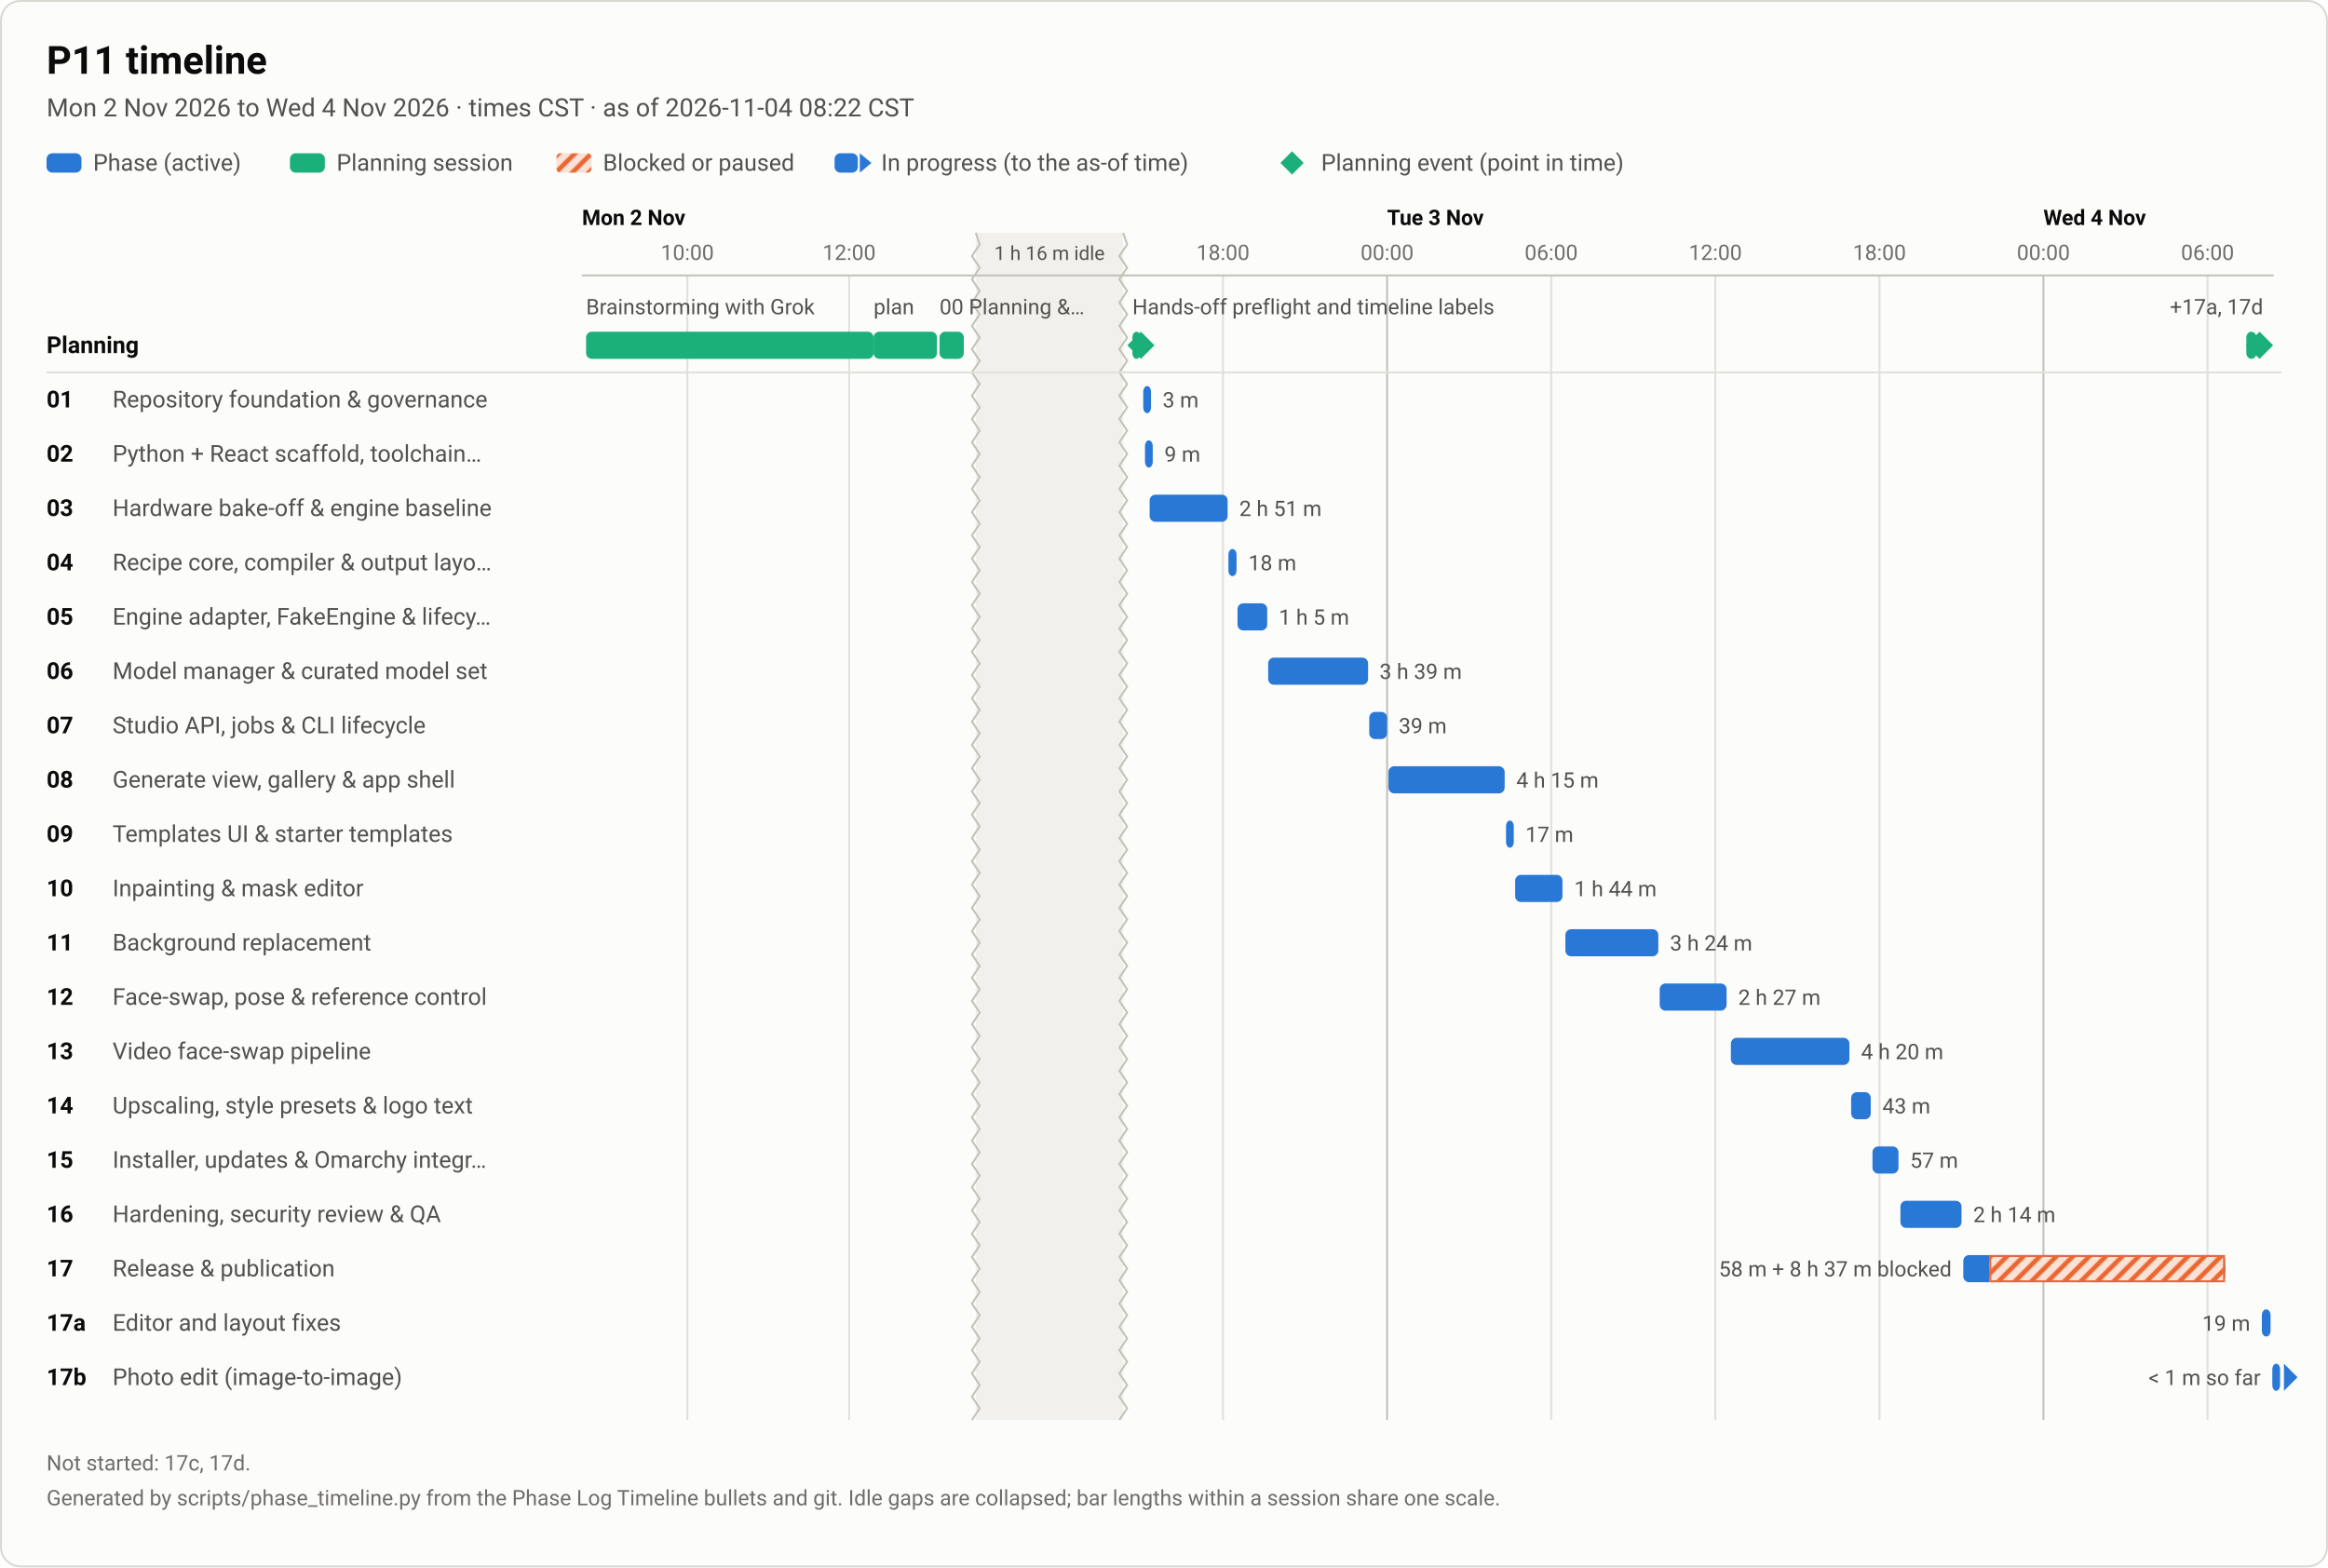
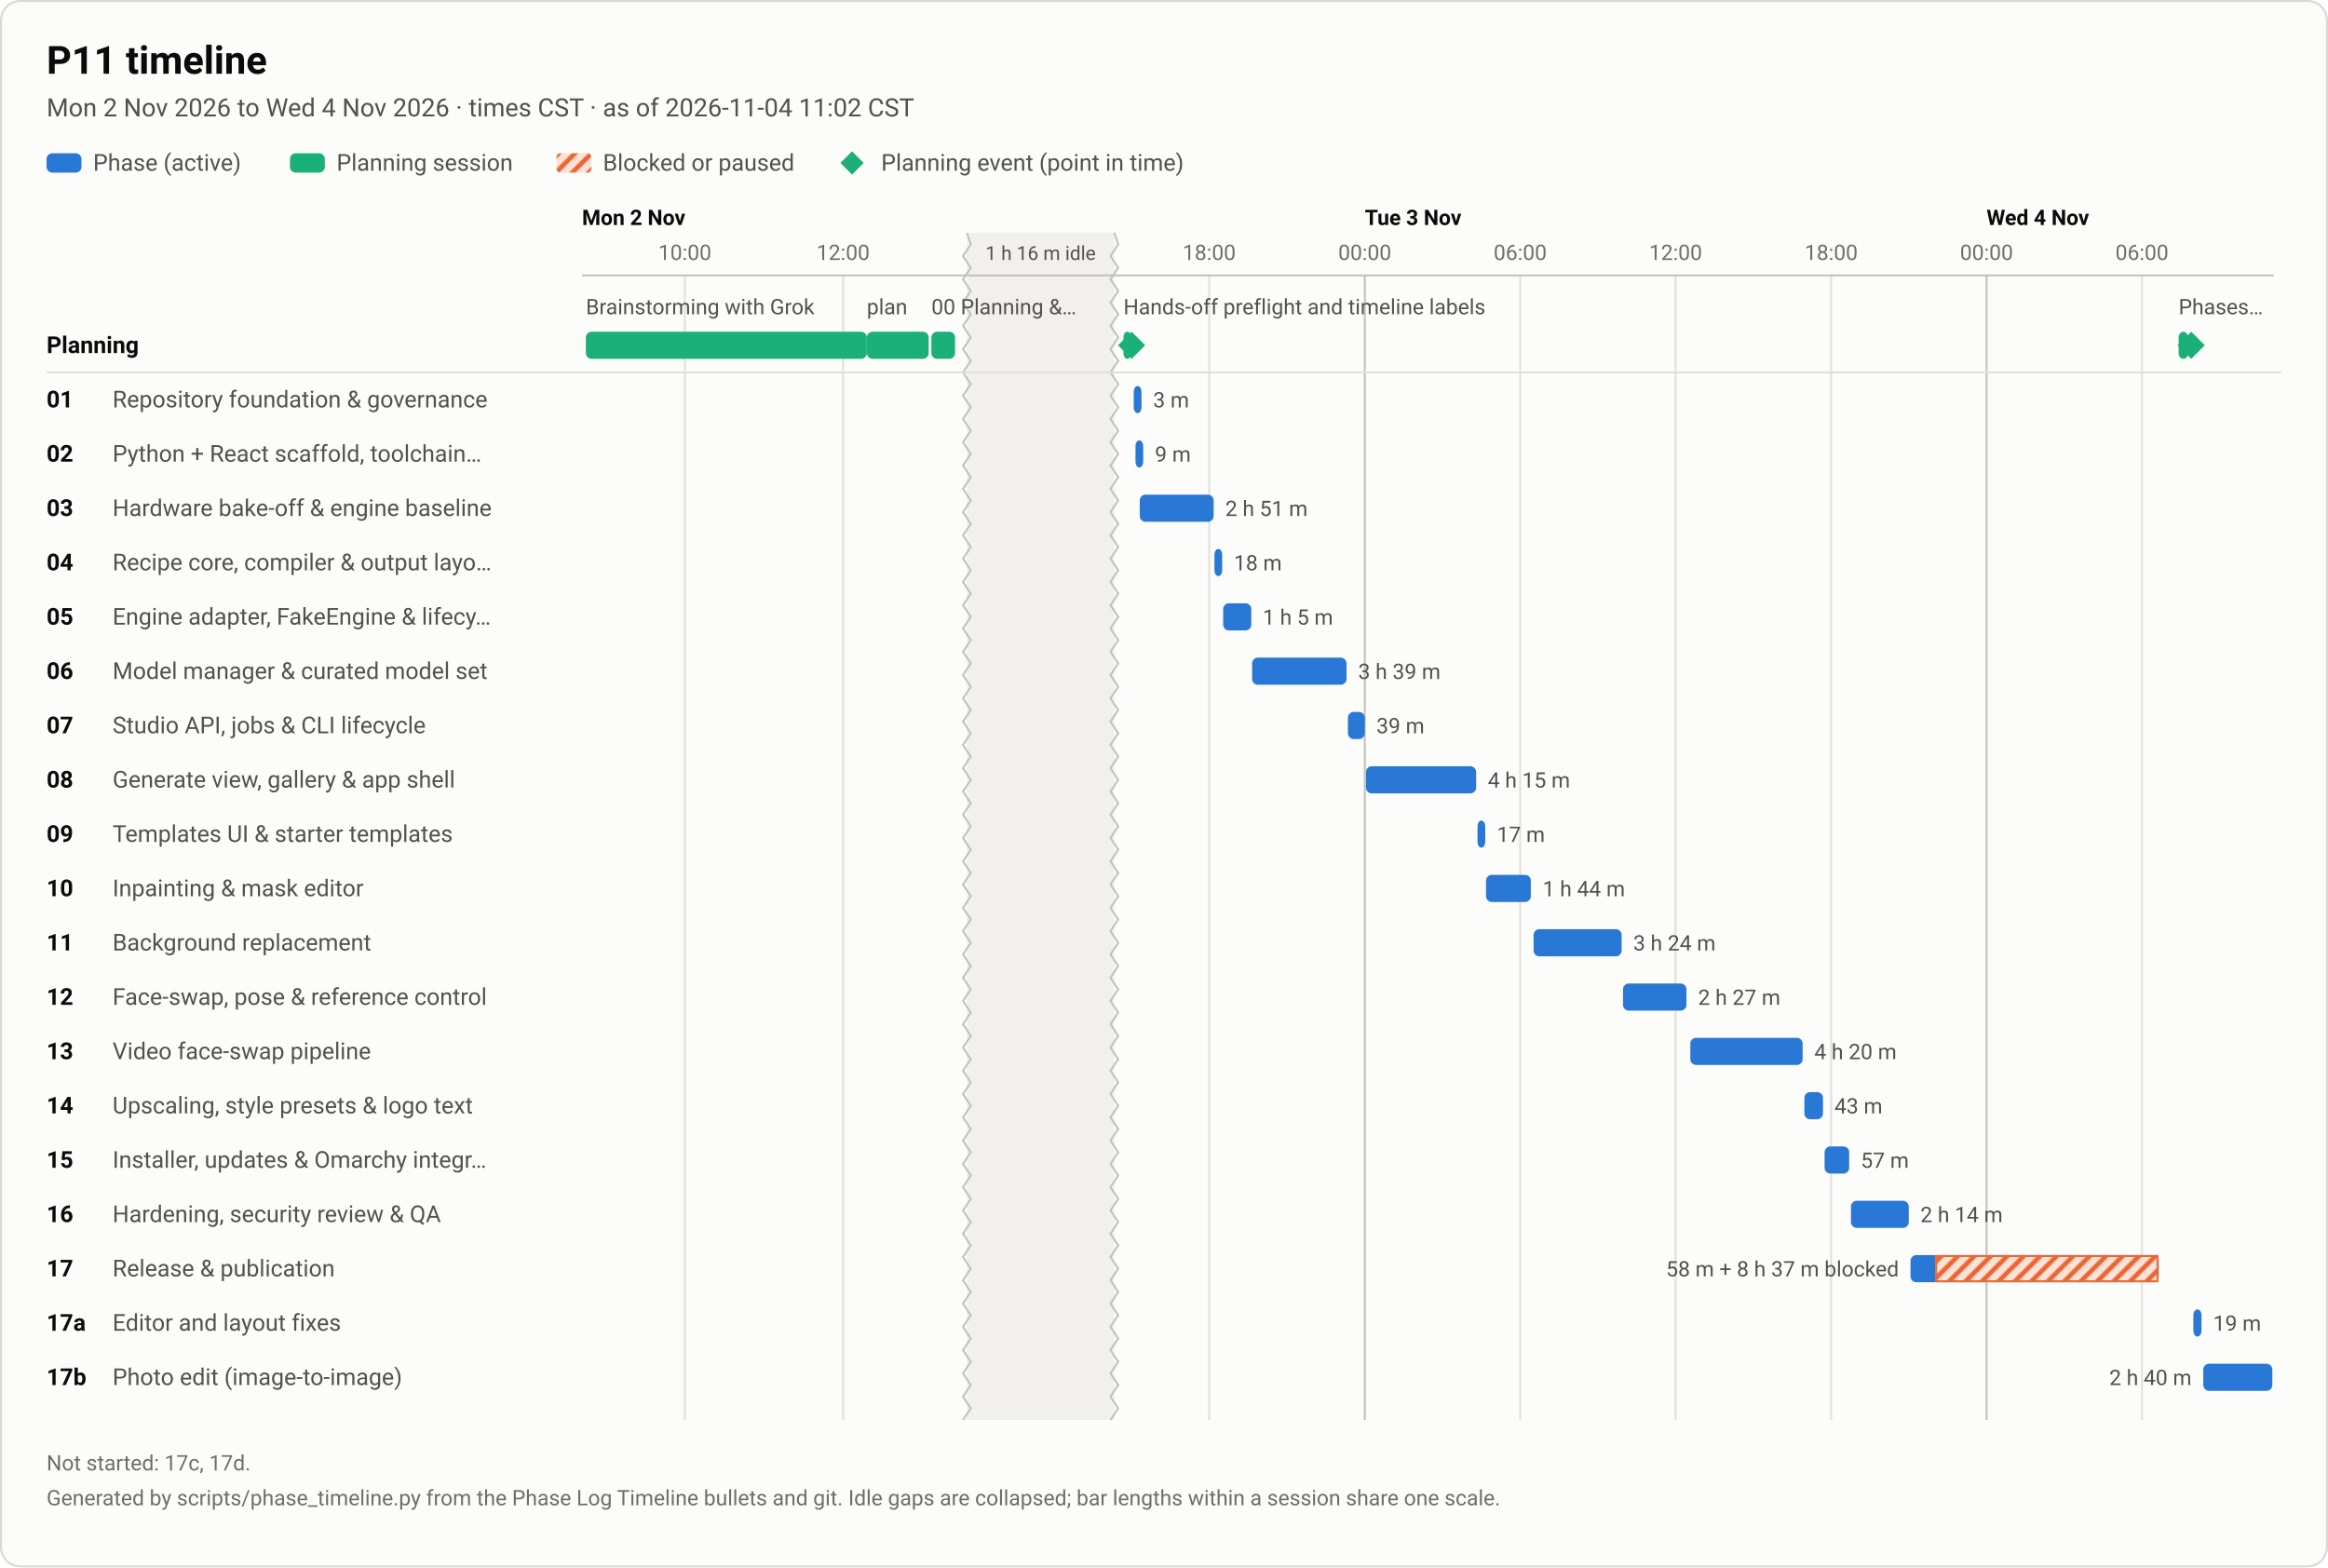
<svg xmlns="http://www.w3.org/2000/svg" width="1200" height="808" viewBox="0 0 1200 808" role="img" aria-labelledby="tl-title tl-desc" font-family="system-ui, -apple-system, &quot;Segoe UI&quot;, Roboto, sans-serif" data-timeline-format="1">
  <style>.card{fill:#fcfcfb;stroke:#d9d8d2}.t1{fill:#0b0b0b}.t2{fill:#52514e}.t3{fill:#6f6d68}.grid{stroke:#e1e0d9}.axis{stroke:#c3c2b7}.brk{fill:#f1f0ec}.brke{stroke:#c3c2b7;fill:none}.ph{fill:#2a78d6}.pl{fill:#1baf7a}.tail{stroke:#2a78d6}.tailpl{stroke:#1baf7a}.hb{fill:#fbe1d6}.hl{stroke:#eb6834}.wo{stroke:#eb6834;fill:none}.ap{stroke:#0b0b0b;fill:none}.sep{stroke:#e1e0d9}text{font-variant-numeric:tabular-nums}@media (prefers-color-scheme: dark){.card{fill:#1a1a19;stroke:#3a3a37}.t1{fill:#f0efec}.t2{fill:#c3c2b7}.t3{fill:#a3a19a}.grid{stroke:#2c2c2a}.axis{stroke:#4a4a46}.brk{fill:#262624}.brke{stroke:#4a4a46;fill:none}.ph{fill:#3987e5}.pl{fill:#199e70}.tail{stroke:#3987e5}.tailpl{stroke:#199e70}.hb{fill:#4a2a1c}.hl{stroke:#d95926}.wo{stroke:#d95926;fill:none}.ap{stroke:#f0efec;fill:none}.sep{stroke:#2c2c2a}}</style>
  <defs>
    <pattern id="tl-hatch" patternUnits="userSpaceOnUse" width="6" height="6" patternTransform="rotate(45)">
      <rect class="hb" width="6" height="6" />
      <line class="hl" x1="1.5" y1="0" x2="1.5" y2="6" stroke-width="2.4" />
    </pattern>
  </defs>
  <rect class="card" x="0.5" y="0.5" width="1199" height="807" rx="10" />
  <text class="t1" x="24" y="38" font-size="20" font-weight="600">P11 timeline</text>
-   <text class="t2" x="24" y="60" font-size="13">Mon 2 Nov 2026 to Wed 4 Nov 2026 · times CST · as of 2026-11-04 08:22 CST</text>
+   <text class="t2" x="24" y="60" font-size="13">Mon 2 Nov 2026 to Wed 4 Nov 2026 · times CST · as of 2026-11-04 11:02 CST</text>
  <rect class="ph" x="24.0" y="79" width="18" height="10" rx="3" />
  <text class="t2" x="48" y="88" font-size="12">Phase (active)</text>
  <rect class="pl" x="149.462" y="79" width="18" height="10" rx="3" />
  <text class="t2" x="173.5" y="88" font-size="12">Planning session</text>
  <rect fill="url(#tl-hatch)" x="286.848" y="79" width="18" height="10" rx="2" />
  <text class="t2" x="310.8" y="88" font-size="12">Blocked or paused</text>
-   <rect class="ph" x="430.195" y="79" width="12" height="10" rx="3" />
-   <path class="ph" d="M443.2 79l6 5l-6 5z" />
-   <text class="t2" x="454.2" y="88" font-size="12">In progress (to the as-of time)</text>
-   <path class="pl" d="M666 78l6 6l-6 6l-6-6z" />
-   <text class="t2" x="681" y="88" font-size="12">Planning event (point in time)</text>
+   <path class="pl" d="M439.2 78l6 6l-6 6l-6-6z" />
+   <text class="t2" x="454.2" y="88" font-size="12">Planning event (point in time)</text>
  <text class="t1" x="300" y="116" font-size="11" font-weight="600">Mon 2 Nov</text>
-   <line class="grid" x1="354.3" x2="354.3" y1="142" y2="732" stroke-width="1" />
-   <text class="t3" x="354.3" y="134" font-size="11" text-anchor="middle">10:00</text>
-   <line class="grid" x1="437.7" x2="437.7" y1="142" y2="732" stroke-width="1" />
-   <text class="t3" x="437.7" y="134" font-size="11" text-anchor="middle">12:00</text>
-   <rect class="brk" x="503" y="120" width="76" height="612" />
-   <path class="brke" stroke-width="1" d="M503 120L505 126L501 132L505 138L501 144L505 150L501 156L505 162L501 168L505 174L501 180L505 186L501 192L505 198L501 204L505 210L501 216L505 222L501 228L505 234L501 240L505 246L501 252L505 258L501 264L505 270L501 276L505 282L501 288L505 294L501 300L505 306L501 312L505 318L501 324L505 330L501 336L505 342L501 348L505 354L501 360L505 366L501 372L505 378L501 384L505 390L501 396L505 402L501 408L505 414L501 420L505 426L501 432L505 438L501 444L505 450L501 456L505 462L501 468L505 474L501 480L505 486L501 492L505 498L501 504L505 510L501 516L505 522L501 528L505 534L501 540L505 546L501 552L505 558L501 564L505 570L501 576L505 582L501 588L505 594L501 600L505 606L501 612L505 618L501 624L505 630L501 636L505 642L501 648L505 654L501 660L505 666L501 672L505 678L501 684L505 690L501 696L505 702L501 708L505 714L501 720L505 726L501 732" />
-   <path class="brke" stroke-width="1" d="M579 120L581 126L577 132L581 138L577 144L581 150L577 156L581 162L577 168L581 174L577 180L581 186L577 192L581 198L577 204L581 210L577 216L581 222L577 228L581 234L577 240L581 246L577 252L581 258L577 264L581 270L577 276L581 282L577 288L581 294L577 300L581 306L577 312L581 318L577 324L581 330L577 336L581 342L577 348L581 354L577 360L581 366L577 372L581 378L577 384L581 390L577 396L581 402L577 408L581 414L577 420L581 426L577 432L581 438L577 444L581 450L577 456L581 462L577 468L581 474L577 480L581 486L577 492L581 498L577 504L581 510L577 516L581 522L577 528L581 534L577 540L581 546L577 552L581 558L577 564L581 570L577 576L581 582L577 588L581 594L577 600L581 606L577 612L581 618L577 624L581 630L577 636L581 642L577 648L581 654L577 660L581 666L577 672L581 678L577 684L581 690L577 696L581 702L577 708L581 714L577 720L581 726L577 732" />
-   <text class="t2" x="541" y="134" font-size="10" text-anchor="middle">1 h 16 m idle</text>
-   <line class="grid" x1="630.4" x2="630.4" y1="142" y2="732" stroke-width="1" />
-   <text class="t3" x="630.4" y="134" font-size="11" text-anchor="middle">18:00</text>
-   <line class="axis" x1="715" x2="715" y1="142" y2="732" stroke-width="1" />
-   <text class="t3" x="715" y="134" font-size="11" text-anchor="middle">00:00</text>
-   <text class="t1" x="715" y="116" font-size="11" font-weight="600">Tue 3 Nov</text>
-   <line class="grid" x1="799.6" x2="799.6" y1="142" y2="732" stroke-width="1" />
-   <text class="t3" x="799.6" y="134" font-size="11" text-anchor="middle">06:00</text>
-   <line class="grid" x1="884.2" x2="884.2" y1="142" y2="732" stroke-width="1" />
-   <text class="t3" x="884.2" y="134" font-size="11" text-anchor="middle">12:00</text>
-   <line class="grid" x1="968.8" x2="968.8" y1="142" y2="732" stroke-width="1" />
-   <text class="t3" x="968.8" y="134" font-size="11" text-anchor="middle">18:00</text>
-   <line class="axis" x1="1053.3" x2="1053.3" y1="142" y2="732" stroke-width="1" />
-   <text class="t3" x="1053.3" y="134" font-size="11" text-anchor="middle">00:00</text>
-   <text class="t1" x="1053.3" y="116" font-size="11" font-weight="600">Wed 4 Nov</text>
-   <line class="grid" x1="1137.9" x2="1137.9" y1="142" y2="732" stroke-width="1" />
-   <text class="t3" x="1137.9" y="134" font-size="11" text-anchor="middle">06:00</text>
+   <line class="grid" x1="353" x2="353" y1="142" y2="732" stroke-width="1" />
+   <text class="t3" x="353" y="134" font-size="11" text-anchor="middle">10:00</text>
+   <line class="grid" x1="434.6" x2="434.6" y1="142" y2="732" stroke-width="1" />
+   <text class="t3" x="434.6" y="134" font-size="11" text-anchor="middle">12:00</text>
+   <rect class="brk" x="498.4" y="120" width="76" height="612" />
+   <path class="brke" stroke-width="1" d="M498.4 120L500.4 126L496.4 132L500.4 138L496.4 144L500.4 150L496.4 156L500.4 162L496.4 168L500.4 174L496.4 180L500.4 186L496.4 192L500.4 198L496.4 204L500.4 210L496.4 216L500.4 222L496.4 228L500.4 234L496.4 240L500.4 246L496.4 252L500.4 258L496.4 264L500.4 270L496.4 276L500.4 282L496.4 288L500.4 294L496.4 300L500.4 306L496.4 312L500.4 318L496.4 324L500.4 330L496.4 336L500.4 342L496.4 348L500.4 354L496.4 360L500.4 366L496.4 372L500.4 378L496.4 384L500.4 390L496.4 396L500.4 402L496.4 408L500.4 414L496.4 420L500.4 426L496.4 432L500.4 438L496.4 444L500.4 450L496.4 456L500.4 462L496.4 468L500.4 474L496.4 480L500.4 486L496.4 492L500.4 498L496.4 504L500.4 510L496.4 516L500.4 522L496.4 528L500.4 534L496.4 540L500.4 546L496.4 552L500.4 558L496.4 564L500.4 570L496.4 576L500.4 582L496.4 588L500.4 594L496.4 600L500.4 606L496.4 612L500.4 618L496.4 624L500.4 630L496.4 636L500.4 642L496.4 648L500.4 654L496.4 660L500.4 666L496.4 672L500.4 678L496.4 684L500.4 690L496.4 696L500.4 702L496.4 708L500.4 714L496.4 720L500.4 726L496.4 732" />
+   <path class="brke" stroke-width="1" d="M574.4 120L576.4 126L572.4 132L576.4 138L572.4 144L576.4 150L572.4 156L576.4 162L572.4 168L576.4 174L572.4 180L576.4 186L572.4 192L576.4 198L572.4 204L576.4 210L572.4 216L576.4 222L572.4 228L576.4 234L572.4 240L576.4 246L572.4 252L576.4 258L572.4 264L576.4 270L572.4 276L576.4 282L572.4 288L576.4 294L572.4 300L576.4 306L572.4 312L576.4 318L572.4 324L576.4 330L572.4 336L576.4 342L572.4 348L576.4 354L572.4 360L576.4 366L572.4 372L576.4 378L572.4 384L576.4 390L572.4 396L576.4 402L572.4 408L576.4 414L572.4 420L576.4 426L572.4 432L576.4 438L572.4 444L576.4 450L572.4 456L576.4 462L572.4 468L576.4 474L572.4 480L576.4 486L572.4 492L576.4 498L572.4 504L576.4 510L572.4 516L576.4 522L572.4 528L576.4 534L572.4 540L576.4 546L572.4 552L576.4 558L572.4 564L576.4 570L572.4 576L576.4 582L572.4 588L576.4 594L572.4 600L576.4 606L572.4 612L576.4 618L572.4 624L576.4 630L572.4 636L576.4 642L572.4 648L576.4 654L572.4 660L576.4 666L572.4 672L576.4 678L572.4 684L576.4 690L572.4 696L576.4 702L572.4 708L576.4 714L572.4 720L576.4 726L572.4 732" />
+   <text class="t2" x="536.4" y="134" font-size="10" text-anchor="middle">1 h 16 m idle</text>
+   <line class="grid" x1="623.3" x2="623.3" y1="142" y2="732" stroke-width="1" />
+   <text class="t3" x="623.3" y="134" font-size="11" text-anchor="middle">18:00</text>
+   <line class="axis" x1="703.5" x2="703.5" y1="142" y2="732" stroke-width="1" />
+   <text class="t3" x="703.5" y="134" font-size="11" text-anchor="middle">00:00</text>
+   <text class="t1" x="703.5" y="116" font-size="11" font-weight="600">Tue 3 Nov</text>
+   <line class="grid" x1="783.6" x2="783.6" y1="142" y2="732" stroke-width="1" />
+   <text class="t3" x="783.6" y="134" font-size="11" text-anchor="middle">06:00</text>
+   <line class="grid" x1="863.7" x2="863.7" y1="142" y2="732" stroke-width="1" />
+   <text class="t3" x="863.7" y="134" font-size="11" text-anchor="middle">12:00</text>
+   <line class="grid" x1="943.9" x2="943.9" y1="142" y2="732" stroke-width="1" />
+   <text class="t3" x="943.9" y="134" font-size="11" text-anchor="middle">18:00</text>
+   <line class="axis" x1="1024" x2="1024" y1="142" y2="732" stroke-width="1" />
+   <text class="t3" x="1024" y="134" font-size="11" text-anchor="middle">00:00</text>
+   <text class="t1" x="1024" y="116" font-size="11" font-weight="600">Wed 4 Nov</text>
+   <line class="grid" x1="1104.1" x2="1104.1" y1="142" y2="732" stroke-width="1" />
+   <text class="t3" x="1104.1" y="134" font-size="11" text-anchor="middle">06:00</text>
  <line class="axis" x1="300" x2="1172" y1="142" y2="142" stroke-width="1" />
  <text class="t1" x="24" y="182" font-size="12" font-weight="600">Planning</text>
  <g id="tl-plan1">
-     <rect class="pl" x="302.1" y="171" width="148.2" height="14" rx="3" />
+     <rect class="pl" x="302" y="171" width="144.8" height="14" rx="3" />
  </g>
-   <text class="t2" x="302.1" y="162" font-size="11">Brainstorming with Grok</text>
+   <text class="t2" x="302" y="162" font-size="11">Brainstorming with Grok</text>
  <g id="tl-plan2">
-     <rect class="pl" x="450.3" y="171" width="32.7" height="14" rx="3" />
+     <rect class="pl" x="446.8" y="171" width="31.9" height="14" rx="3" />
  </g>
-   <text class="t2" x="450.3" y="162" font-size="11">plan</text>
+   <text class="t2" x="446.8" y="162" font-size="11">plan</text>
  <g id="tl-p00">
-     <rect class="pl" x="484.3" y="171" width="12.5" height="14" rx="3" />
+     <rect class="pl" x="480.1" y="171" width="12.2" height="14" rx="3" />
  </g>
-   <text class="t2" x="484.3" y="162" font-size="11">00 Planning &amp;…</text>
+   <text class="t2" x="480.1" y="162" font-size="11">00 Planning &amp;…</text>
  <g id="tl-plan3">
-     <rect class="pl" x="583.7" y="171" width="4.2" height="14" rx="3" />
+     <rect class="pl" x="579.1" y="171" width="4" height="14" rx="3" />
  </g>
-   <text class="t2" x="583.7" y="162" font-size="11">Hands-off preflight and timeline labels</text>
+   <text class="t2" x="579.1" y="162" font-size="11">Hands-off preflight and timeline labels</text>
  <g id="tl-pf-13ee0d5">
-     <path class="pl" d="M588.1 171l7 7l-7 7l-7-7z" />
+     <path class="pl" d="M583.3 171l7 7l-7 7l-7-7z" />
  </g>
  <g id="tl-plan4">
-     <rect class="pl" x="1157.9" y="171" width="5.2" height="14" rx="3" />
+     <rect class="pl" x="1123" y="171" width="4.9" height="14" rx="3" />
  </g>
-   <text class="t2" x="1118.5" y="162" font-size="11">+17a, 17d</text>
+   <text class="t2" x="1123" y="162" font-size="11">Phases…</text>
  <g id="tl-pf-19ebe39">
-     <path class="pl" d="M1164.7 171l7 7l-7 7l-7-7z" />
+     <path class="pl" d="M1129.5 171l7 7l-7 7l-7-7z" />
  </g>
  <line class="sep" x1="24" x2="1176" y1="192" y2="192" stroke-width="1" />
  <text class="t1" x="24" y="210" font-size="12" font-weight="600">01</text>
  <text class="t2" x="58" y="210" font-size="12">Repository foundation &amp; governance</text>
  <g id="tl-p01">
-     <rect class="ph" x="589.3" y="199" width="4" height="14" rx="3" />
+     <rect class="ph" x="584.4" y="199" width="4" height="14" rx="3" />
  </g>
-   <text class="t2" x="599.3" y="210" font-size="11">3 m</text>
+   <text class="t2" x="594.4" y="210" font-size="11">3 m</text>
  <text class="t1" x="24" y="238" font-size="12" font-weight="600">02</text>
  <text class="t2" x="58" y="238" font-size="12">Python + React scaffold, toolchain…</text>
  <g id="tl-p02">
-     <rect class="ph" x="590.2" y="227" width="4" height="14" rx="3" />
+     <rect class="ph" x="585.3" y="227" width="4" height="14" rx="3" />
  </g>
-   <text class="t2" x="600.2" y="238" font-size="11">9 m</text>
+   <text class="t2" x="595.3" y="238" font-size="11">9 m</text>
  <text class="t1" x="24" y="266" font-size="12" font-weight="600">03</text>
  <text class="t2" x="58" y="266" font-size="12">Hardware bake-off &amp; engine baseline</text>
  <g id="tl-p03">
-     <rect class="ph" x="592.6" y="255" width="40.2" height="14" rx="3" />
+     <rect class="ph" x="587.5" y="255" width="38.1" height="14" rx="3" />
  </g>
-   <text class="t2" x="638.8" y="266" font-size="11">2 h 51 m</text>
+   <text class="t2" x="631.6" y="266" font-size="11">2 h 51 m</text>
  <text class="t1" x="24" y="294" font-size="12" font-weight="600">04</text>
  <text class="t2" x="58" y="294" font-size="12">Recipe core, compiler &amp; output layo…</text>
  <g id="tl-p04">
-     <rect class="ph" x="633.2" y="283" width="4.2" height="14" rx="3" />
+     <rect class="ph" x="626" y="283" width="4" height="14" rx="3" />
  </g>
-   <text class="t2" x="643.5" y="294" font-size="11">18 m</text>
+   <text class="t2" x="636" y="294" font-size="11">18 m</text>
  <text class="t1" x="24" y="322" font-size="12" font-weight="600">05</text>
  <text class="t2" x="58" y="322" font-size="12">Engine adapter, FakeEngine &amp; lifecy…</text>
  <g id="tl-p05">
-     <rect class="ph" x="637.9" y="311" width="15.3" height="14" rx="3" />
+     <rect class="ph" x="630.5" y="311" width="14.5" height="14" rx="3" />
  </g>
-   <text class="t2" x="659.2" y="322" font-size="11">1 h 5 m</text>
+   <text class="t2" x="650.9" y="322" font-size="11">1 h 5 m</text>
  <text class="t1" x="24" y="350" font-size="12" font-weight="600">06</text>
  <text class="t2" x="58" y="350" font-size="12">Model manager &amp; curated model set</text>
  <g id="tl-p06">
-     <rect class="ph" x="653.7" y="339" width="51.5" height="14" rx="3" />
+     <rect class="ph" x="645.4" y="339" width="48.7" height="14" rx="3" />
  </g>
-   <text class="t2" x="711.1" y="350" font-size="11">3 h 39 m</text>
+   <text class="t2" x="700.1" y="350" font-size="11">3 h 39 m</text>
  <text class="t1" x="24" y="378" font-size="12" font-weight="600">07</text>
  <text class="t2" x="58" y="378" font-size="12">Studio API, jobs &amp; CLI lifecycle</text>
  <g id="tl-p07">
-     <rect class="ph" x="705.8" y="367" width="9.2" height="14" rx="3" />
+     <rect class="ph" x="694.8" y="367" width="8.7" height="14" rx="3" />
  </g>
-   <text class="t2" x="721" y="378" font-size="11">39 m</text>
+   <text class="t2" x="709.5" y="378" font-size="11">39 m</text>
  <text class="t1" x="24" y="406" font-size="12" font-weight="600">08</text>
  <text class="t2" x="58" y="406" font-size="12">Generate view, gallery &amp; app shell</text>
  <g id="tl-p08">
-     <rect class="ph" x="715.7" y="395" width="59.9" height="14" rx="3" />
+     <rect class="ph" x="704.1" y="395" width="56.8" height="14" rx="3" />
  </g>
-   <text class="t2" x="781.6" y="406" font-size="11">4 h 15 m</text>
+   <text class="t2" x="766.9" y="406" font-size="11">4 h 15 m</text>
  <text class="t1" x="24" y="434" font-size="12" font-weight="600">09</text>
  <text class="t2" x="58" y="434" font-size="12">Templates UI &amp; starter templates</text>
  <g id="tl-p09">
-     <rect class="ph" x="776.3" y="423" width="4" height="14" rx="3" />
+     <rect class="ph" x="761.6" y="423" width="4" height="14" rx="3" />
  </g>
-   <text class="t2" x="786.3" y="434" font-size="11">17 m</text>
+   <text class="t2" x="771.6" y="434" font-size="11">17 m</text>
  <text class="t1" x="24" y="462" font-size="12" font-weight="600">10</text>
  <text class="t2" x="58" y="462" font-size="12">Inpainting &amp; mask editor</text>
  <g id="tl-p10">
-     <rect class="ph" x="781" y="451" width="24.4" height="14" rx="3" />
+     <rect class="ph" x="766" y="451" width="23.1" height="14" rx="3" />
  </g>
-   <text class="t2" x="811.5" y="462" font-size="11">1 h 44 m</text>
+   <text class="t2" x="795.2" y="462" font-size="11">1 h 44 m</text>
  <text class="t1" x="24" y="490" font-size="12" font-weight="600">11</text>
  <text class="t2" x="58" y="490" font-size="12">Background replacement</text>
  <g id="tl-p11">
-     <rect class="ph" x="806.9" y="479" width="47.9" height="14" rx="3" />
+     <rect class="ph" x="790.5" y="479" width="45.4" height="14" rx="3" />
  </g>
-   <text class="t2" x="860.8" y="490" font-size="11">3 h 24 m</text>
+   <text class="t2" x="841.9" y="490" font-size="11">3 h 24 m</text>
  <text class="t1" x="24" y="518" font-size="12" font-weight="600">12</text>
  <text class="t2" x="58" y="518" font-size="12">Face-swap, pose &amp; reference control</text>
  <g id="tl-p12">
-     <rect class="ph" x="855.5" y="507" width="34.5" height="14" rx="3" />
+     <rect class="ph" x="836.6" y="507" width="32.7" height="14" rx="3" />
  </g>
-   <text class="t2" x="896" y="518" font-size="11">2 h 27 m</text>
+   <text class="t2" x="875.3" y="518" font-size="11">2 h 27 m</text>
  <text class="t1" x="24" y="546" font-size="12" font-weight="600">13</text>
  <text class="t2" x="58" y="546" font-size="12">Video face-swap pipeline</text>
  <g id="tl-p13">
-     <rect class="ph" x="892.2" y="535" width="61.1" height="14" rx="3" />
+     <rect class="ph" x="871.3" y="535" width="57.9" height="14" rx="3" />
  </g>
-   <text class="t2" x="959.3" y="546" font-size="11">4 h 20 m</text>
+   <text class="t2" x="935.2" y="546" font-size="11">4 h 20 m</text>
  <text class="t1" x="24" y="574" font-size="12" font-weight="600">14</text>
  <text class="t2" x="58" y="574" font-size="12">Upscaling, style presets &amp; logo text</text>
  <g id="tl-p14">
-     <rect class="ph" x="954.2" y="563" width="10.1" height="14" rx="3" />
+     <rect class="ph" x="930.1" y="563" width="9.6" height="14" rx="3" />
  </g>
-   <text class="t2" x="970.3" y="574" font-size="11">43 m</text>
+   <text class="t2" x="945.6" y="574" font-size="11">43 m</text>
  <text class="t1" x="24" y="602" font-size="12" font-weight="600">15</text>
  <text class="t2" x="58" y="602" font-size="12">Installer, updates &amp; Omarchy integr…</text>
  <g id="tl-p15">
-     <rect class="ph" x="965.2" y="591" width="13.4" height="14" rx="3" />
+     <rect class="ph" x="940.5" y="591" width="12.7" height="14" rx="3" />
  </g>
-   <text class="t2" x="984.6" y="602" font-size="11">57 m</text>
+   <text class="t2" x="959.2" y="602" font-size="11">57 m</text>
  <text class="t1" x="24" y="630" font-size="12" font-weight="600">16</text>
  <text class="t2" x="58" y="630" font-size="12">Hardening, security review &amp; QA</text>
  <g id="tl-p16">
-     <rect class="ph" x="979.6" y="619" width="31.5" height="14" rx="3" />
+     <rect class="ph" x="954.1" y="619" width="29.8" height="14" rx="3" />
  </g>
-   <text class="t2" x="1017.1" y="630" font-size="11">2 h 14 m</text>
+   <text class="t2" x="989.9" y="630" font-size="11">2 h 14 m</text>
  <text class="t1" x="24" y="658" font-size="12" font-weight="600">17</text>
  <text class="t2" x="58" y="658" font-size="12">Release &amp; publication</text>
  <g id="tl-p17">
-     <rect class="ph" x="1012" y="647" width="135.1" height="14" rx="3" />
-     <rect id="tl-p17-w1" fill="url(#tl-hatch)" x="1025.4" y="647" width="121.5" height="14" />
-     <rect class="wo" x="1025.9" y="647.5" width="120.5" height="13" stroke-width="1" />
+     <rect class="ph" x="984.8" y="647" width="128" height="14" rx="3" />
+     <rect id="tl-p17-w1" fill="url(#tl-hatch)" x="997.5" y="647" width="115.1" height="14" />
+     <rect class="wo" x="998" y="647.5" width="114.1" height="13" stroke-width="1" />
  </g>
-   <text class="t2" x="1006" y="658" font-size="11" text-anchor="end">58 m + 8 h 37 m blocked</text>
+   <text class="t2" x="978.8" y="658" font-size="11" text-anchor="end">58 m + 8 h 37 m blocked</text>
  <text class="t1" x="24" y="686" font-size="12" font-weight="600">17a</text>
  <text class="t2" x="58" y="686" font-size="12">Editor and layout fixes</text>
  <g id="tl-p17a">
-     <rect class="ph" x="1165.9" y="675" width="4.5" height="14" rx="3" />
+     <rect class="ph" x="1130.6" y="675" width="4.2" height="14" rx="3" />
  </g>
-   <text class="t2" x="1159.9" y="686" font-size="11" text-anchor="end">19 m</text>
+   <text class="t2" x="1140.8" y="686" font-size="11">19 m</text>
  <text class="t1" x="24" y="714" font-size="12" font-weight="600">17b</text>
  <text class="t2" x="58" y="714" font-size="12">Photo edit (image-to-image)</text>
  <g id="tl-p17b">
-     <rect class="ph" x="1171.3" y="703" width="4" height="14" rx="3" />
-     <path class="ph" d="M1177.3 703l7 7l-7 7z" />
+     <rect class="ph" x="1135.7" y="703" width="35.6" height="14" rx="3" />
  </g>
-   <text class="t2" x="1165.3" y="714" font-size="11" text-anchor="end">&lt; 1 m so far</text>
+   <text class="t2" x="1129.7" y="714" font-size="11" text-anchor="end">2 h 40 m</text>
  <text class="t3" x="24" y="758" font-size="11">Not started: 17c, 17d.</text>
  <text class="t3" x="24" y="776" font-size="11">Generated by scripts/phase_timeline.py from the Phase Log Timeline bullets and git. Idle gaps are collapsed; bar lengths within a session share one scale.</text>
</svg>
